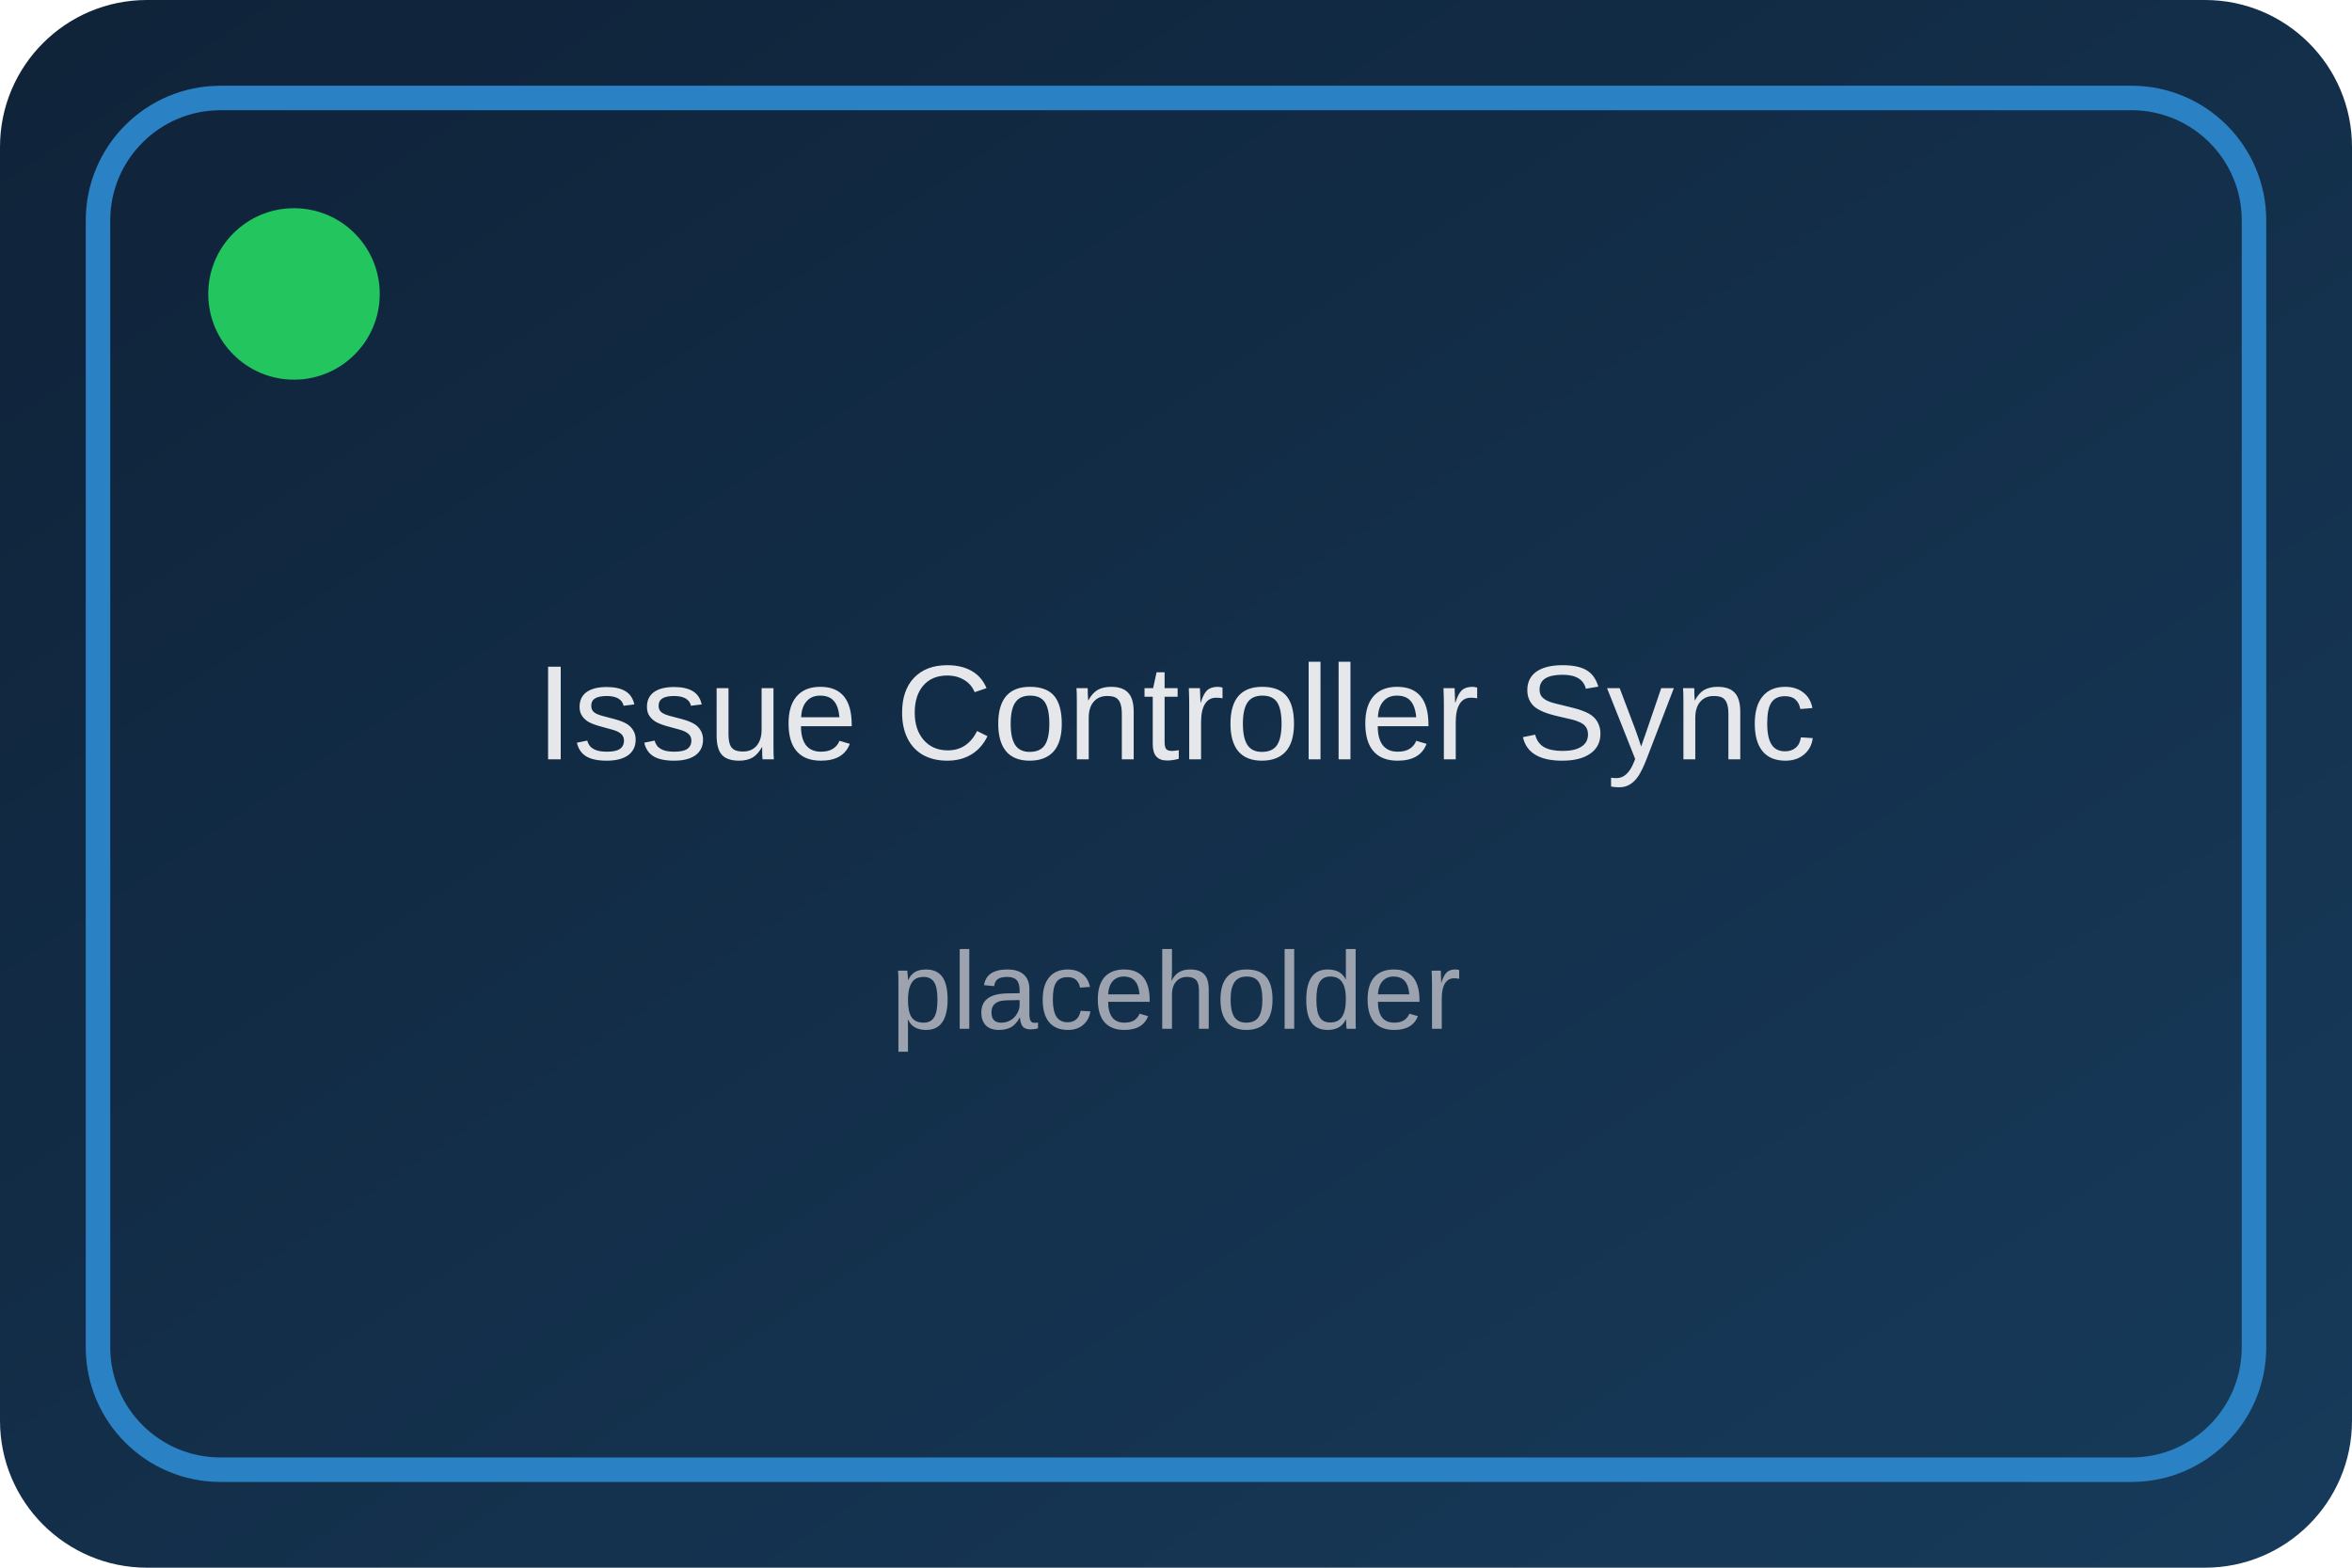
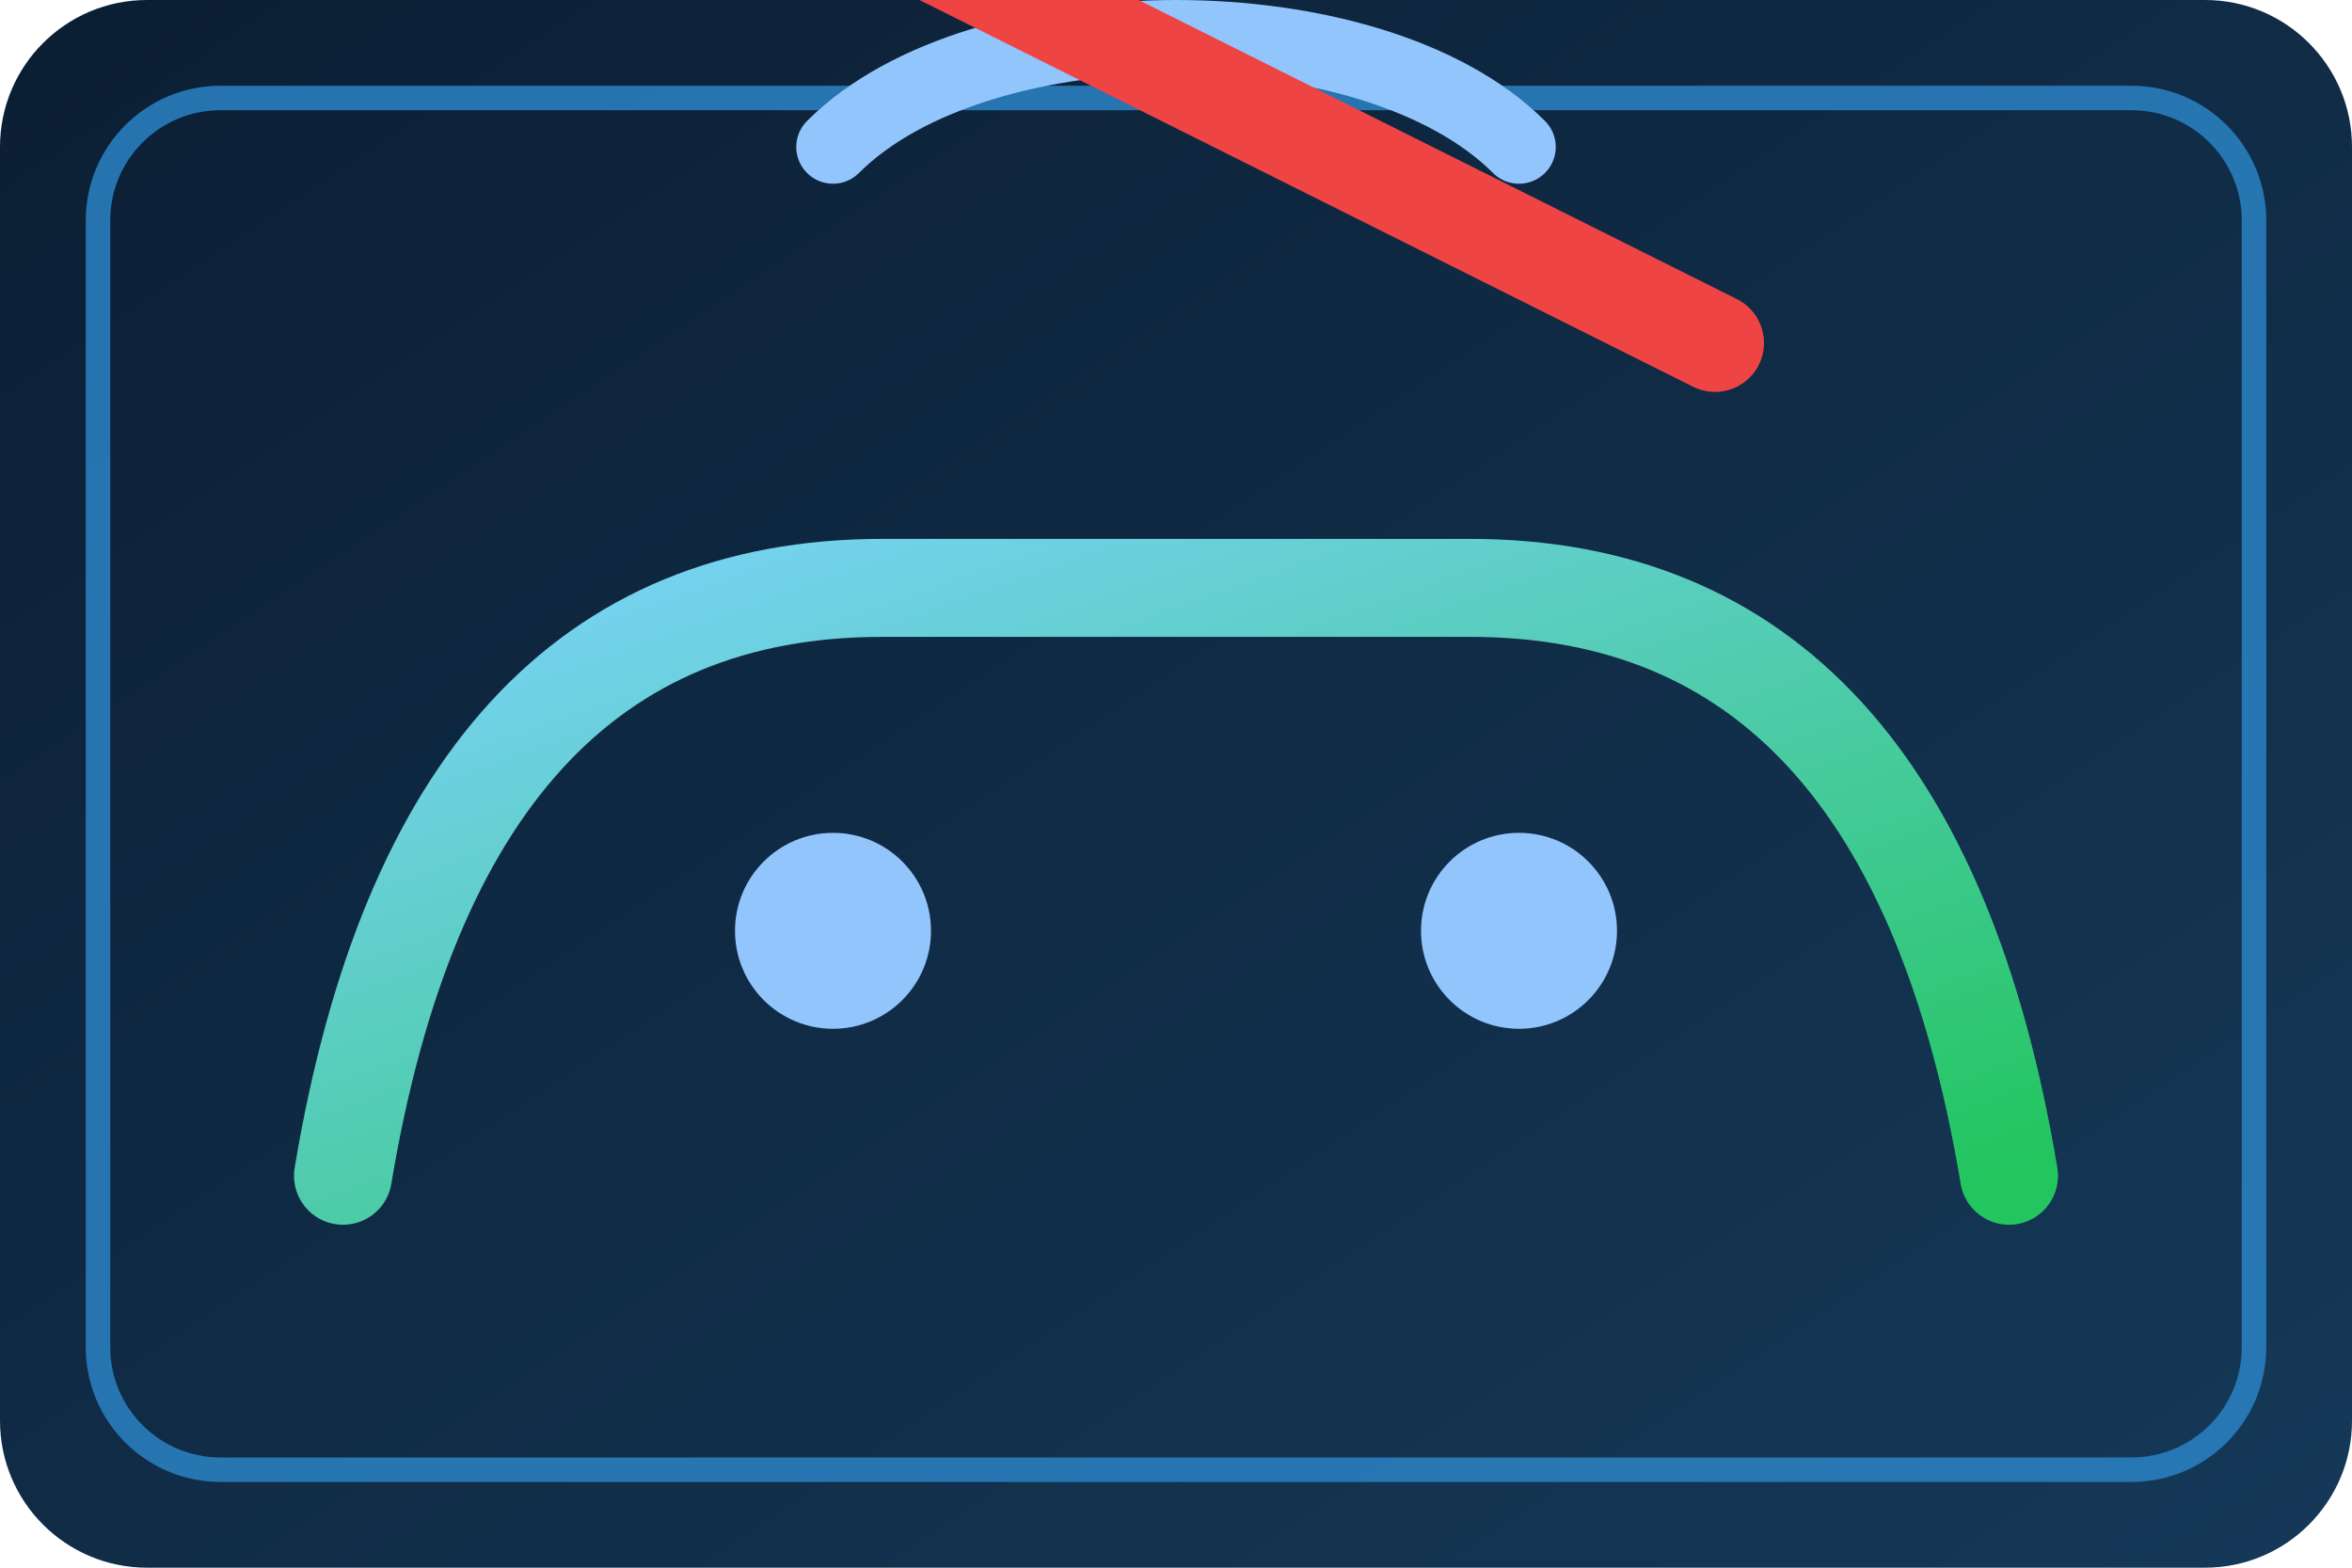
- <svg xmlns="http://www.w3.org/2000/svg" width="192" height="128" viewBox="0 0 192 128" role="img" aria-label="Issue Controller Sync placeholder">
+ <svg xmlns="http://www.w3.org/2000/svg" width="192" height="128" viewBox="0 0 192 128" role="img" aria-label="Controller sync issue icon">
  <defs>
-     <linearGradient id="g" x1="0" y1="0" x2="1" y2="1">
-       <stop offset="0%" stop-color="#0f2238" />
-       <stop offset="100%" stop-color="#173b5b" />
+     <linearGradient id="bg" x1="0" y1="0" x2="1" y2="1">
+       <stop offset="0%" stop-color="#0b1e33" />
+       <stop offset="100%" stop-color="#153959" />
+     </linearGradient>
+     <linearGradient id="accent" x1="0" y1="0" x2="1" y2="1">
+       <stop offset="0%" stop-color="#7dd3fc" />
+       <stop offset="100%" stop-color="#22c55e" />
    </linearGradient>
  </defs>
-   <rect width="192" height="128" rx="12" fill="url(#g)" />
-   <rect x="8" y="8" width="176" height="112" rx="10" fill="none" stroke="#2a82c4" stroke-width="2" />
-   <circle cx="24" cy="24" r="7" fill="#22c55e" />
-   <text x="96" y="62" fill="#e5e7eb" font-size="11" text-anchor="middle" font-family="Segoe UI, Arial, sans-serif">Issue Controller Sync</text>
-   <text x="96" y="84" fill="#9ca3af" font-size="9" text-anchor="middle" font-family="Segoe UI, Arial, sans-serif">placeholder</text>
+   <rect width="192" height="128" rx="12" fill="url(#bg)" />
+   <rect x="8" y="8" width="176" height="112" rx="10" fill="none" stroke="#2a82c4" stroke-width="2" opacity="0.85" />
+   <g fill="none" stroke-linecap="round" stroke-linejoin="round" transform="translate(96 64) scale(2) translate(-96 -64)">
+     <path d="M62 80 Q66 56 84 56 H108 Q126 56 130 80" stroke="url(#accent)" stroke-width="4" />
+     <circle cx="82" cy="70" r="4" fill="#93c5fd" stroke="none" />
+     <circle cx="110" cy="70" r="4" fill="#93c5fd" stroke="none" />
+     <path d="M82 38 C88 32 104 32 110 38" stroke="#93c5fd" stroke-width="3" />
+     <path d="M76 30 C86 20 106 20 116 30" stroke="#93c5fd" stroke-width="3" />
+     <path d="M74 24 L118 46" stroke="#ef4444" stroke-width="4" />
+   </g>
</svg>
